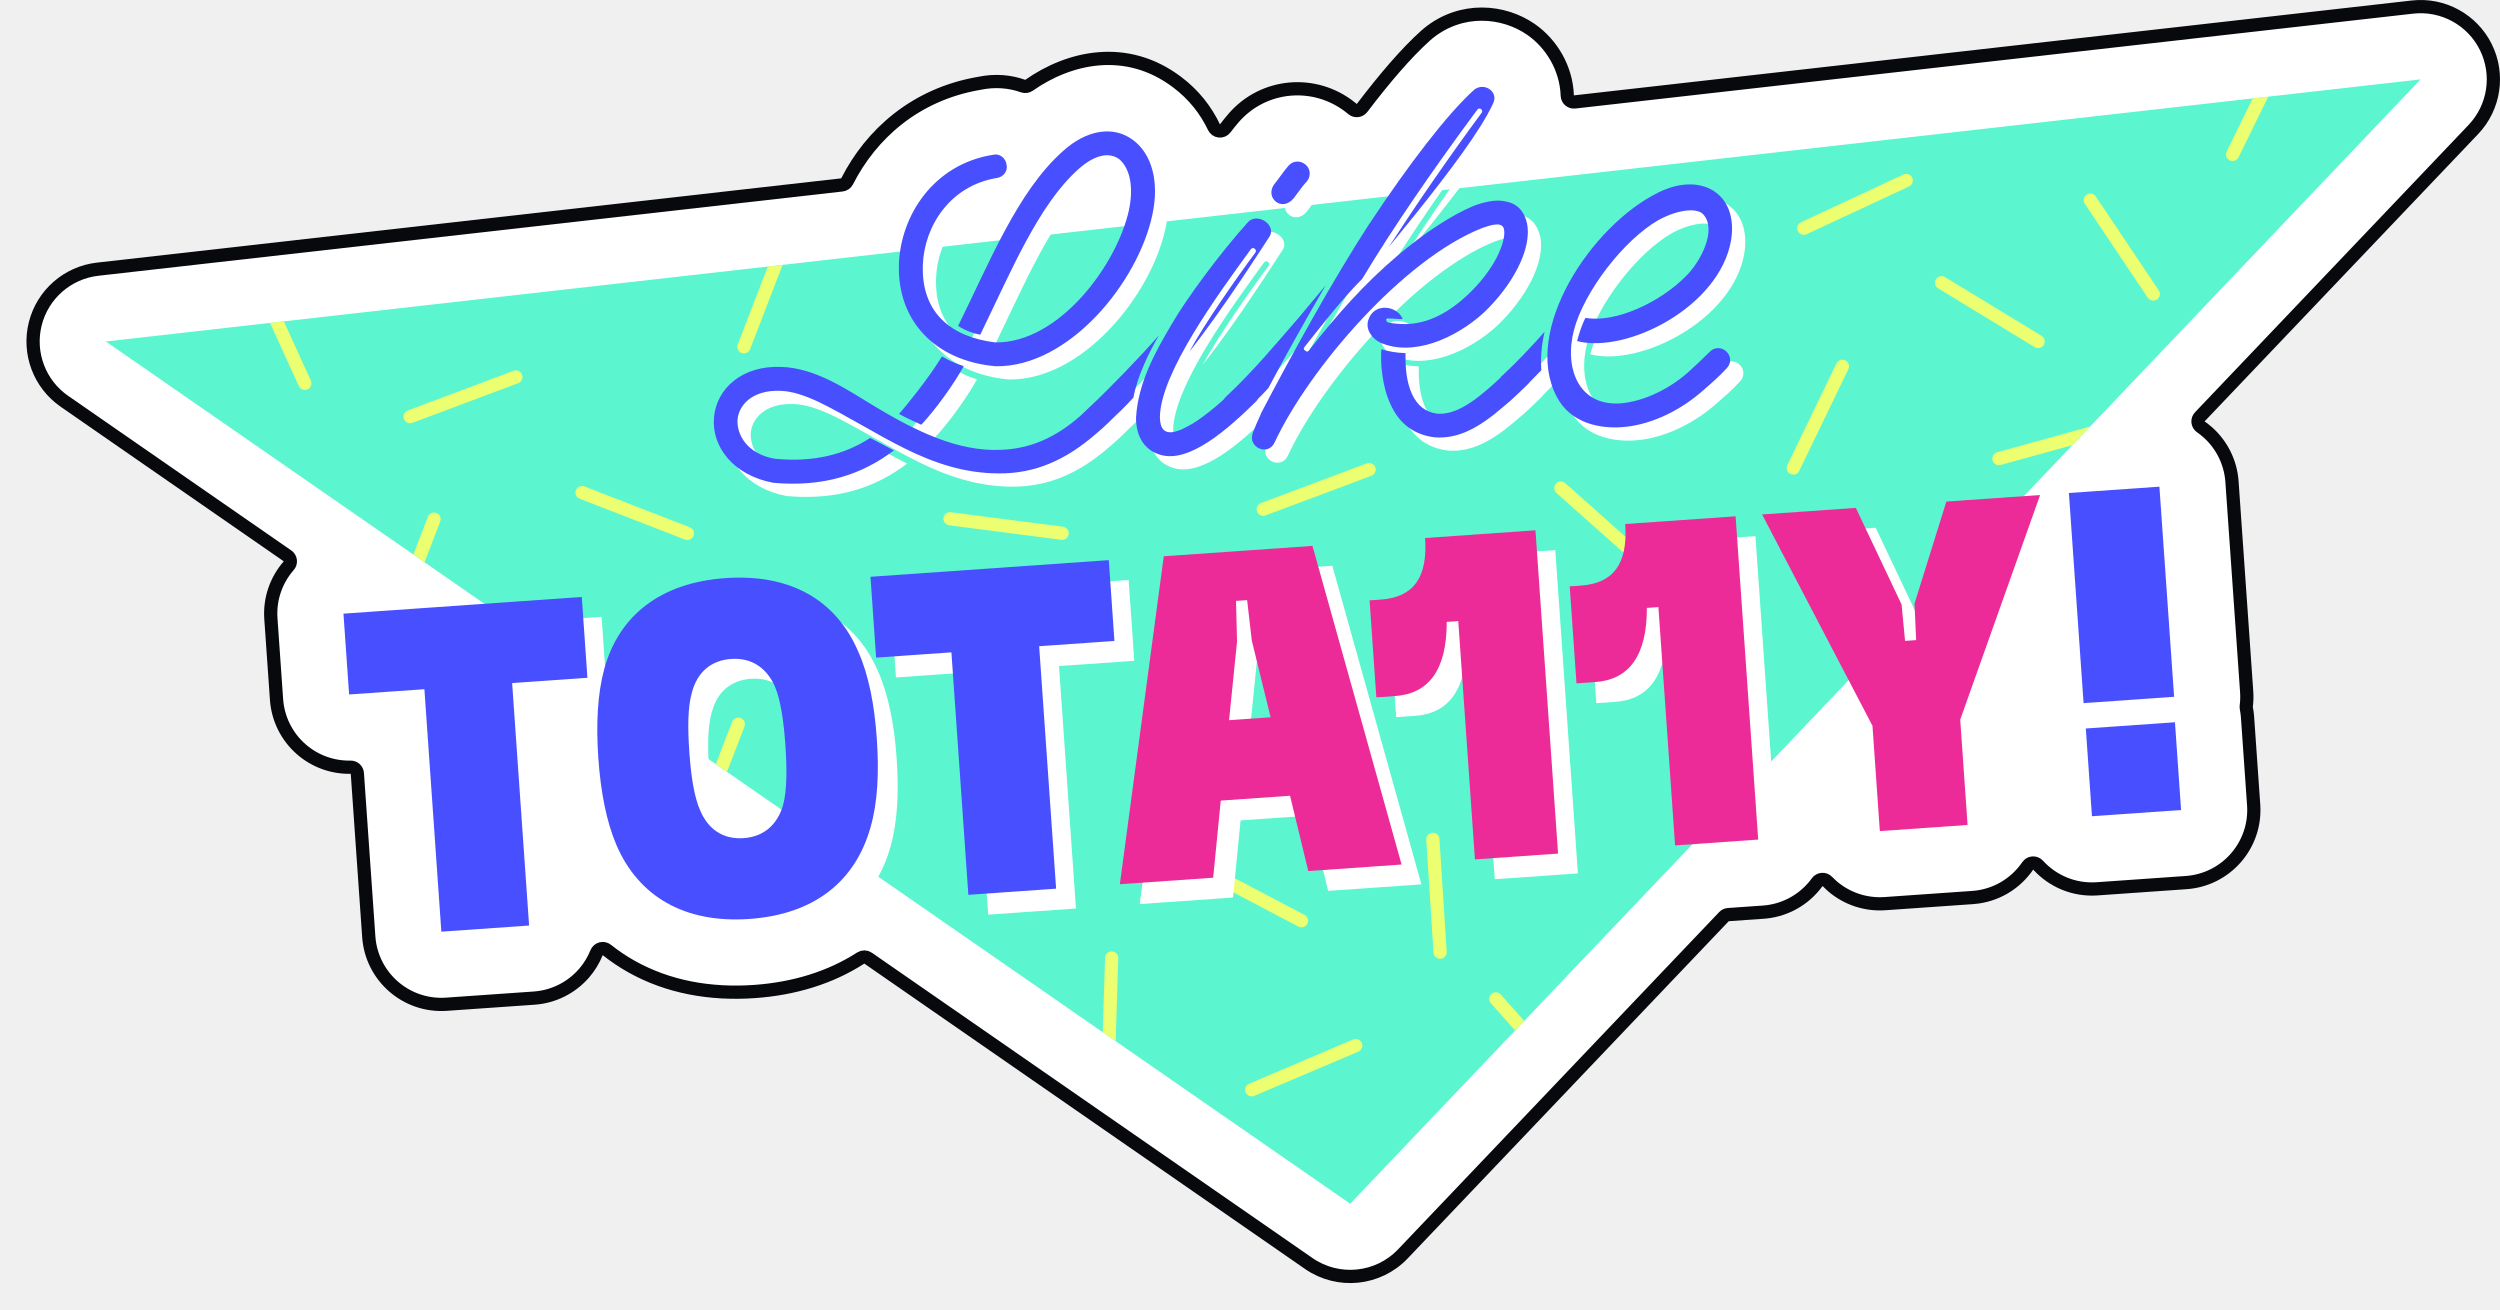
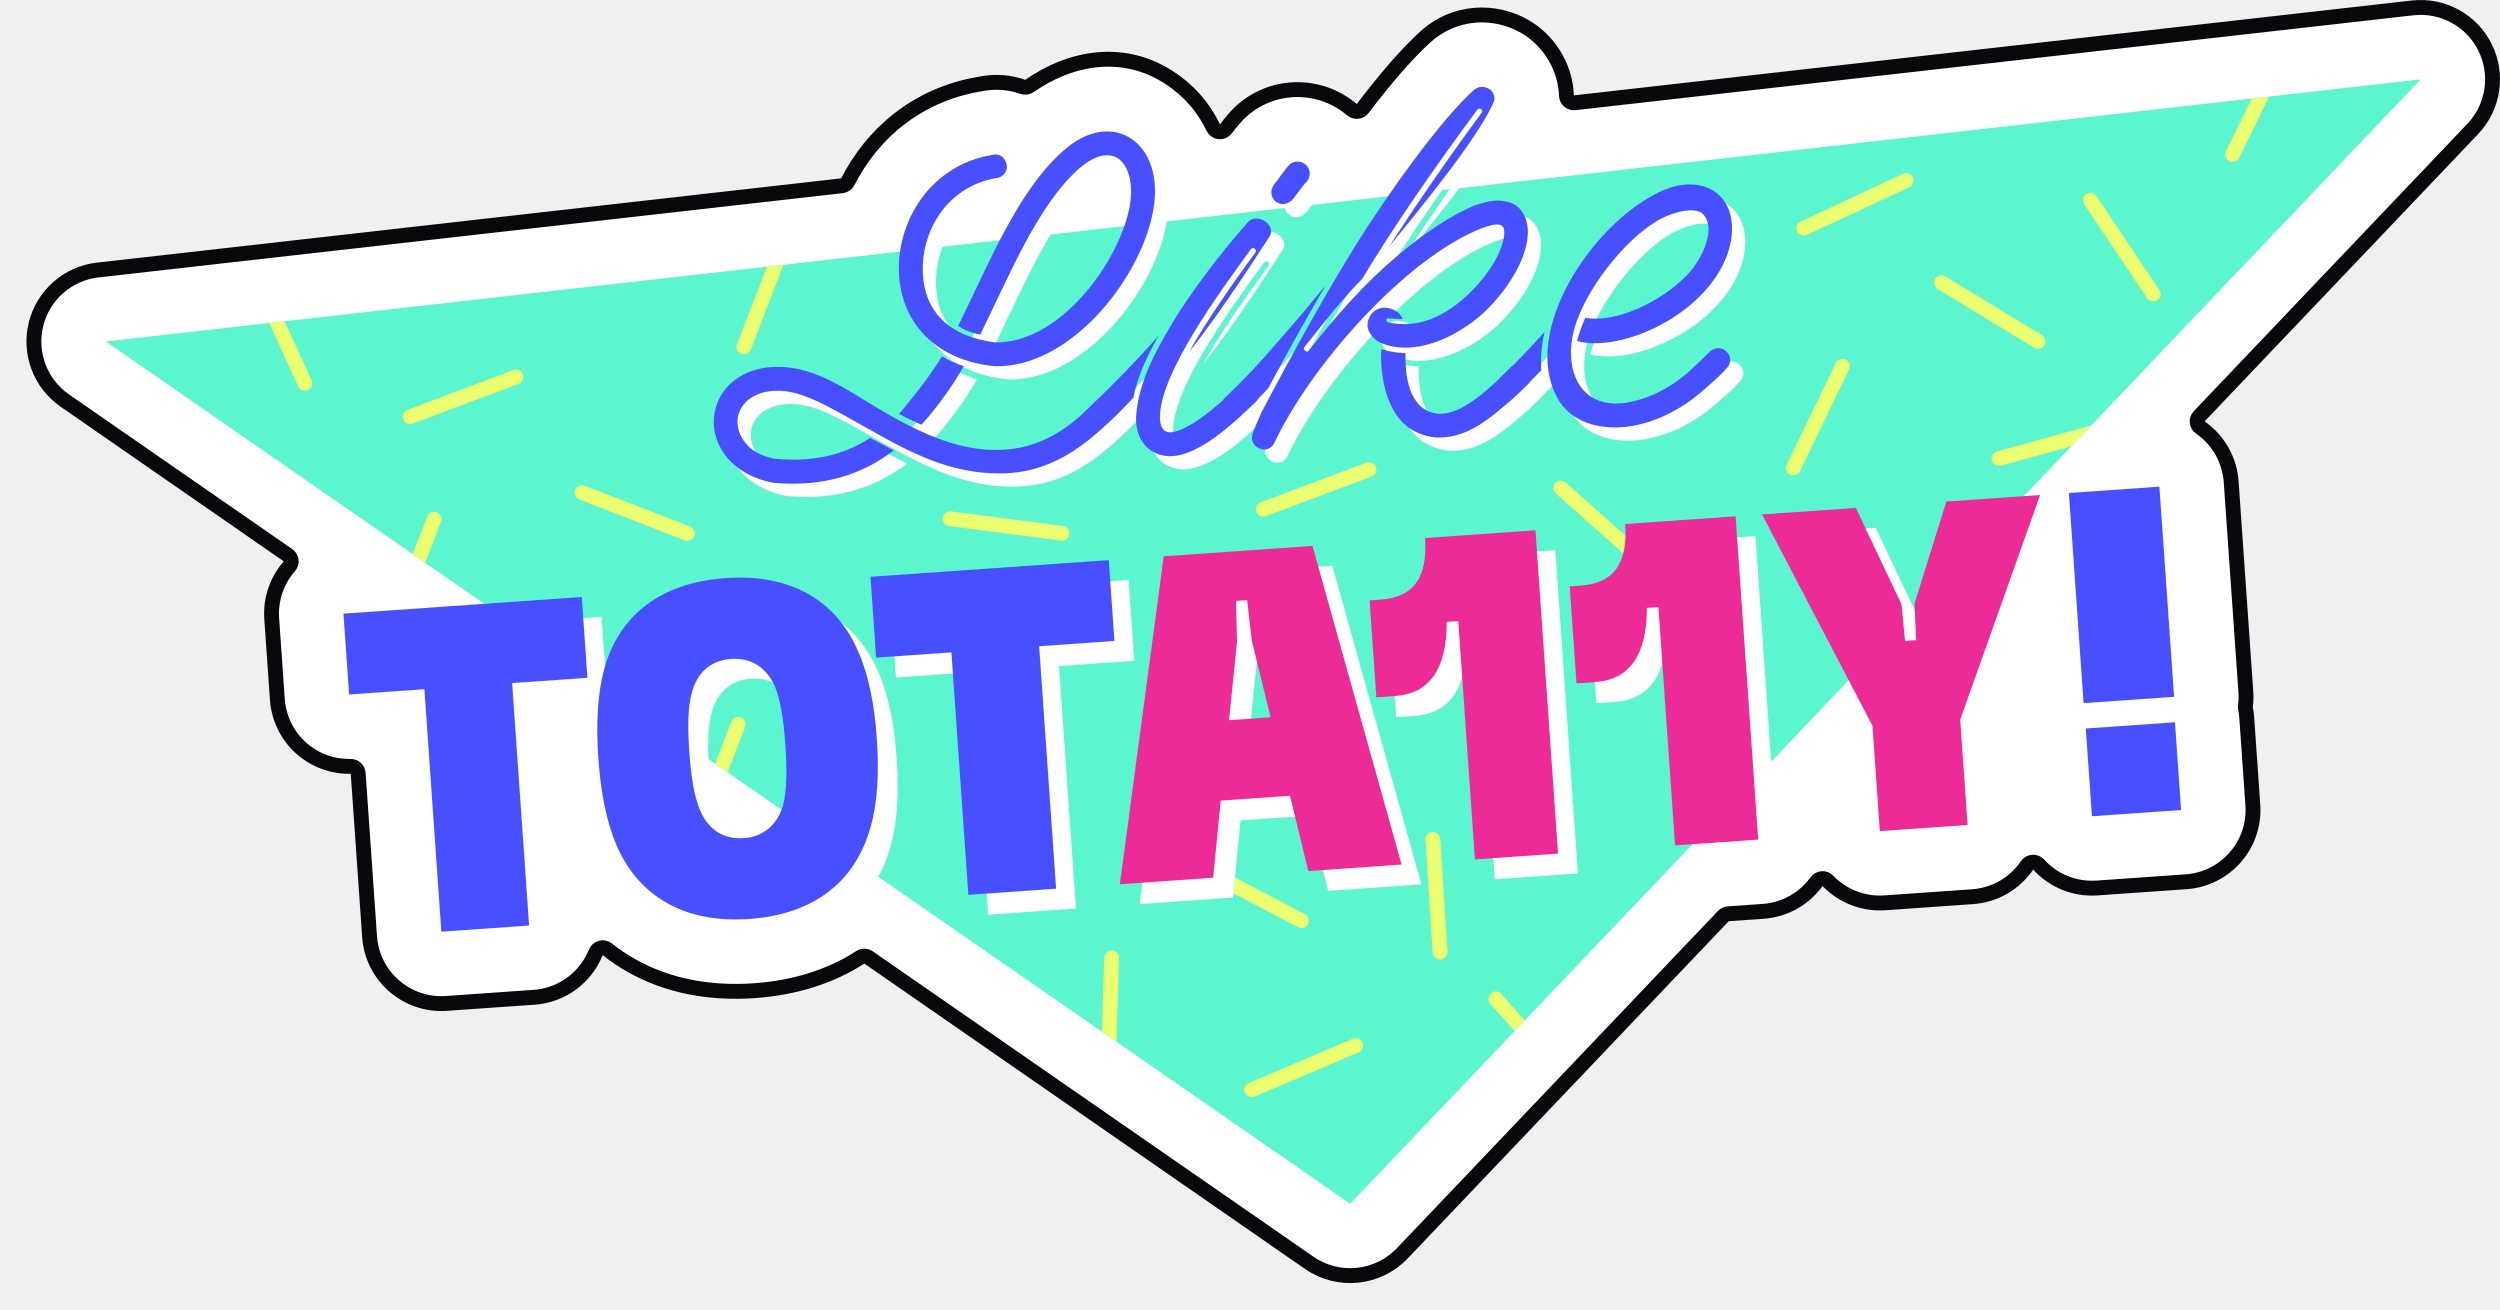
- <svg xmlns="http://www.w3.org/2000/svg" width="378" height="198" viewBox="0 0 378 198" fill="none">
-   <path d="M236.971 14.454C236.98 14.733 237.106 14.995 237.317 15.178C237.528 15.36 237.806 15.446 238.083 15.415L364.763 1.07C369.36 0.55 373.791 2.961 375.851 7.104C377.91 11.246 377.157 16.235 373.967 19.585L332.608 63.027C332.406 63.239 332.308 63.528 332.337 63.819C332.367 64.11 332.523 64.373 332.763 64.539C333.093 64.768 333.413 65.016 333.719 65.282C335.921 67.196 337.272 69.906 337.475 72.816L339.697 104.589C339.749 105.33 339.726 106.057 339.636 106.765C339.622 106.872 339.626 106.979 339.646 107.085C339.734 107.53 339.794 107.982 339.826 108.439L340.754 121.707C341.178 127.767 336.608 133.023 330.548 133.447L317.071 134.39C313.576 134.634 310.348 133.219 308.159 130.811C307.953 130.584 307.655 130.465 307.349 130.486C307.044 130.507 306.765 130.667 306.593 130.92C304.76 133.61 301.761 135.46 298.265 135.705L284.998 136.632C282.088 136.836 279.216 135.875 277.014 133.961C276.762 133.742 276.522 133.513 276.293 133.275C276.087 133.061 275.798 132.949 275.502 132.97C275.206 132.99 274.934 133.141 274.76 133.382C274.567 133.65 274.361 133.91 274.142 134.162C272.228 136.364 269.518 137.715 266.608 137.918L261.316 138.288C261.068 138.306 260.834 138.416 260.662 138.596L212.118 189.585C208.381 193.511 202.341 194.129 197.886 191.042L131.254 144.873C130.921 144.642 130.481 144.635 130.141 144.855C125.528 147.838 120.023 149.502 114.057 149.919C107.472 150.379 101.053 149.282 95.441 146.119C94.128 145.379 92.899 144.548 91.755 143.637C91.508 143.44 91.182 143.372 90.877 143.452C90.571 143.533 90.322 143.753 90.204 144.046C89.751 145.171 89.112 146.224 88.301 147.157C86.387 149.359 83.677 150.71 80.766 150.914L67.499 151.841C61.438 152.265 56.182 147.696 55.758 141.636L54.031 116.931C53.993 116.4 53.545 115.99 53.012 116.001C50.289 116.058 47.634 115.101 45.569 113.306C43.367 111.392 42.016 108.681 41.812 105.771L40.958 93.551C40.745 90.504 41.792 87.663 43.658 85.533C43.846 85.319 43.934 85.035 43.899 84.752C43.864 84.469 43.71 84.215 43.476 84.052L9.736 60.674C5.969 58.064 4.215 53.392 5.333 48.947C6.452 44.503 10.209 41.218 14.763 40.702L127.303 27.959C127.638 27.921 127.93 27.718 128.083 27.418C131.698 20.299 138.378 14.261 148.036 12.605C148.042 12.604 148.048 12.603 148.053 12.602C148.059 12.601 148.065 12.6 148.07 12.599C150.475 12.1 152.711 12.309 154.687 13.013C154.993 13.122 155.332 13.076 155.598 12.889C161.624 8.651 170.298 6.618 177.977 12.415L177.979 12.416C180.548 14.35 182.349 16.701 183.556 19.238C183.706 19.554 184.01 19.768 184.358 19.804C184.706 19.839 185.047 19.689 185.258 19.41C185.601 18.954 186.037 18.396 186.543 17.814C191.067 12.61 198.836 11.958 204.219 16.256L204.219 16.256C204.314 16.332 204.408 16.409 204.5 16.487C204.71 16.663 204.983 16.746 205.255 16.716C205.527 16.686 205.775 16.545 205.941 16.327C209.281 11.928 212.621 8.008 215.559 5.375C215.71 5.239 215.865 5.107 216.024 4.98C220.998 0.996 227.325 1.56 231.488 4.448C234.588 6.598 236.834 10.313 236.971 14.454Z" fill="white" stroke="#07090D" stroke-width="2" stroke-linejoin="round" />
-   <path d="M204.151 182L16.001 51.632L366.001 12L204.151 182Z" fill="#5BF5D0" />
-   <mask id="mask0_647_26155" style="mask-type:alpha" maskUnits="userSpaceOnUse" x="16" y="12" width="351" height="171">
-     <path d="M204.151 182L16.001 51.632L366.001 12L204.151 182Z" fill="#5BF5D0" />
+ <svg xmlns="http://www.w3.org/2000/svg" width="336" height="176" viewBox="0 0 336 176" fill="none">
+   <path d="M210.529 12.852C210.539 13.131 210.664 13.393 210.875 13.575C211.086 13.758 211.364 13.844 211.641 13.812L324.245 1.062C328.285 0.604 332.179 2.723 333.989 6.364C335.799 10.004 335.138 14.388 332.334 17.332L295.57 55.948C295.369 56.159 295.27 56.449 295.3 56.739C295.33 57.03 295.485 57.293 295.725 57.459C296.016 57.66 296.296 57.878 296.565 58.112C298.5 59.794 299.688 62.176 299.867 64.733L301.841 92.975C301.887 93.626 301.867 94.266 301.787 94.888C301.774 94.994 301.777 95.102 301.798 95.208C301.875 95.599 301.928 95.996 301.956 96.398L302.781 108.191C303.153 113.517 299.138 118.136 293.812 118.509L281.832 119.346C278.761 119.561 275.925 118.318 274 116.201C273.795 115.975 273.496 115.855 273.191 115.876C272.885 115.898 272.607 116.058 272.434 116.311C270.823 118.674 268.188 120.3 265.116 120.515L253.323 121.34C250.766 121.519 248.242 120.674 246.307 118.992C246.086 118.8 245.874 118.599 245.673 118.389C245.468 118.175 245.178 118.063 244.882 118.084C244.586 118.105 244.314 118.256 244.141 118.496C243.971 118.732 243.79 118.961 243.597 119.182C241.915 121.117 239.534 122.304 236.976 122.483L232.273 122.812C232.024 122.829 231.791 122.939 231.618 123.12L188.468 168.443C185.184 171.893 179.877 172.436 175.962 169.723L116.733 128.684C116.4 128.453 115.961 128.446 115.62 128.666C111.538 131.306 106.663 132.78 101.376 133.15C95.54 133.558 89.857 132.585 84.891 129.786C83.728 129.131 82.641 128.397 81.629 127.59C81.382 127.393 81.056 127.325 80.751 127.405C80.445 127.486 80.196 127.706 80.078 127.999C79.68 128.988 79.118 129.913 78.406 130.733C76.724 132.668 74.342 133.855 71.784 134.034L59.991 134.859C54.665 135.231 50.046 131.216 49.673 125.89L48.138 103.931C48.101 103.399 47.653 102.99 47.12 103.001C44.727 103.05 42.394 102.21 40.578 100.632C38.644 98.95 37.456 96.568 37.277 94.011L36.518 83.148C36.331 80.471 37.251 77.974 38.891 76.103C39.079 75.888 39.166 75.604 39.132 75.321C39.097 75.038 38.943 74.784 38.709 74.622L8.717 53.841C5.407 51.547 3.865 47.441 4.849 43.536C5.832 39.63 9.133 36.743 13.135 36.29L113.171 24.962C113.505 24.925 113.798 24.721 113.95 24.422C117.15 18.12 123.06 12.779 131.606 11.314C131.618 11.312 131.629 11.31 131.64 11.308C133.757 10.868 135.725 11.053 137.462 11.672C137.768 11.781 138.107 11.735 138.373 11.548C143.705 7.798 151.36 6.01 158.135 11.124L158.136 11.125C160.405 12.833 161.995 14.908 163.06 17.148C163.21 17.464 163.514 17.679 163.862 17.714C164.21 17.749 164.552 17.6 164.762 17.32C165.066 16.916 165.452 16.422 165.9 15.907C169.881 11.327 176.719 10.753 181.458 14.537L181.459 14.537C181.542 14.604 181.625 14.671 181.706 14.74C181.915 14.916 182.188 14.999 182.461 14.969C182.733 14.939 182.981 14.798 183.147 14.58C186.114 10.671 189.078 7.194 191.681 4.86C191.815 4.741 191.951 4.625 192.091 4.513C196.468 1.007 202.038 1.502 205.703 4.045C208.432 5.937 210.409 9.209 210.529 12.852Z" fill="white" stroke="#07090D" stroke-width="2" stroke-linejoin="round" />
+   <path d="M181.467 161.778L14.223 45.895L325.333 10.667L181.467 161.778Z" fill="#5BF5D0" />
+   <mask id="mask0_647_26155" style="mask-type:alpha" maskUnits="userSpaceOnUse" x="14" y="10" width="312" height="152">
+     <path d="M181.467 161.778L14.223 45.895L325.333 10.667L181.467 161.778Z" fill="#5BF5D0" />
  </mask>
  <g mask="url(#mask0_647_26155)">
-     <path d="M62.001 63L78.001 57" stroke="#EBFF71" stroke-width="2" stroke-linecap="round" />
-     <path d="M39.001 42.415L46.092 57.962" stroke="#EBFF71" stroke-width="2" stroke-linecap="round" />
-     <path d="M191.001 77L207.001 71" stroke="#EBFF71" stroke-width="2" stroke-linecap="round" />
-     <path d="M143.644 78.436L160.591 80.628" stroke="#EBFF71" stroke-width="2" stroke-linecap="round" />
-     <path d="M236.001 73.799L248.772 85.153" stroke="#EBFF71" stroke-width="2" stroke-linecap="round" />
-     <path d="M88.001 74.477L103.933 80.655" stroke="#EBFF71" stroke-width="2" stroke-linecap="round" />
-     <path d="M112.485 52.439L118.632 36.495" stroke="#EBFF71" stroke-width="2" stroke-linecap="round" />
-     <path d="M105.485 125.439L111.632 109.495" stroke="#EBFF71" stroke-width="2" stroke-linecap="round" />
-     <path d="M59.485 94.439L65.632 78.495" stroke="#EBFF71" stroke-width="2" stroke-linecap="round" />
-     <path d="M167.55 161.93L168.084 144.85" stroke="#EBFF71" stroke-width="2" stroke-linecap="round" />
-     <path d="M189.262 164.777L204.986 158.087" stroke="#EBFF71" stroke-width="2" stroke-linecap="round" />
-     <path d="M181.657 131.27L196.785 139.217" stroke="#EBFF71" stroke-width="2" stroke-linecap="round" />
-     <path d="M217.742 143.967L216.65 126.914" stroke="#EBFF71" stroke-width="2" stroke-linecap="round" />
-     <path d="M237.523 163.802L226.169 151.032" stroke="#EBFF71" stroke-width="2" stroke-linecap="round" />
-     <path d="M271.143 70.768L278.576 55.381" stroke="#EBFF71" stroke-width="2" stroke-linecap="round" />
-     <path d="M325.571 44.454L316.055 30.261" stroke="#EBFF71" stroke-width="2" stroke-linecap="round" />
-     <path d="M288.222 27.291L272.733 34.51" stroke="#EBFF71" stroke-width="2" stroke-linecap="round" />
-     <path d="M293.565 42.748L308.162 51.633" stroke="#EBFF71" stroke-width="2" stroke-linecap="round" />
-     <path d="M318.712 64.792L302.241 69.341" stroke="#EBFF71" stroke-width="2" stroke-linecap="round" />
-     <path d="M345.094 8L337.573 23.344" stroke="#EBFF71" stroke-width="2" stroke-linecap="round" />
+     <path d="M55.112 56L69.334 50.667" stroke="#EBFF71" stroke-width="2" stroke-linecap="round" />
+     <path d="M34.667 37.702L40.971 51.522" stroke="#EBFF71" stroke-width="2" stroke-linecap="round" />
+     <path d="M169.778 68.445L184 63.111" stroke="#EBFF71" stroke-width="2" stroke-linecap="round" />
+     <path d="M127.683 69.721L142.747 71.669" stroke="#EBFF71" stroke-width="2" stroke-linecap="round" />
+     <path d="M209.778 65.599L221.13 75.691" stroke="#EBFF71" stroke-width="2" stroke-linecap="round" />
+     <path d="M78.223 66.201L92.385 71.693" stroke="#EBFF71" stroke-width="2" stroke-linecap="round" />
+     <path d="M99.986 46.612L105.451 32.44" stroke="#EBFF71" stroke-width="2" stroke-linecap="round" />
+     <path d="M93.764 111.501L99.228 97.329" stroke="#EBFF71" stroke-width="2" stroke-linecap="round" />
+     <path d="M52.875 83.945L58.34 69.773" stroke="#EBFF71" stroke-width="2" stroke-linecap="round" />
+     <path d="M148.933 143.937L149.408 128.755" stroke="#EBFF71" stroke-width="2" stroke-linecap="round" />
+     <path d="M168.232 146.468L182.209 140.522" stroke="#EBFF71" stroke-width="2" stroke-linecap="round" />
+     <path d="M161.473 116.684L174.92 123.748" stroke="#EBFF71" stroke-width="2" stroke-linecap="round" />
+     <path d="M193.548 127.97L192.577 112.812" stroke="#EBFF71" stroke-width="2" stroke-linecap="round" />
+     <path d="M211.131 145.601L201.039 134.25" stroke="#EBFF71" stroke-width="2" stroke-linecap="round" />
+     <path d="M241.015 62.905L247.622 49.227" stroke="#EBFF71" stroke-width="2" stroke-linecap="round" />
+     <path d="M289.395 39.515L280.937 26.898" stroke="#EBFF71" stroke-width="2" stroke-linecap="round" />
+     <path d="M256.197 24.259L242.429 30.675" stroke="#EBFF71" stroke-width="2" stroke-linecap="round" />
+     <path d="M260.946 37.998L273.921 45.896" stroke="#EBFF71" stroke-width="2" stroke-linecap="round" />
+     <path d="M283.299 57.593L268.658 61.636" stroke="#EBFF71" stroke-width="2" stroke-linecap="round" />
+     <path d="M306.75 7.111L300.064 20.75" stroke="#EBFF71" stroke-width="2" stroke-linecap="round" />
  </g>
-   <path d="M54.931 95.784L90.963 93.264L91.818 105.484L80.435 106.28L82.999 142.94L69.731 143.868L67.168 107.208L55.786 108.004L54.931 95.784ZM116.29 141.946C106.514 142.629 99.562 138.554 96.213 130.789C94.702 127.246 93.831 122.816 93.469 117.649C93.108 112.481 93.349 107.903 94.352 104.184C96.589 96.028 102.91 91.095 112.686 90.412C122.532 89.723 129.408 93.733 132.758 101.498C134.339 105.037 135.215 109.537 135.576 114.704C135.938 119.871 135.692 124.38 134.619 128.104C132.312 136.264 126.136 141.257 116.29 141.946ZM115.435 129.726C118.577 129.506 120.55 127.614 121.402 124.747C122.014 122.459 121.989 119.093 121.75 115.671C121.506 112.179 121.067 108.912 120.143 106.731C118.9 104.011 116.683 102.412 113.541 102.632C110.398 102.852 108.425 104.744 107.643 107.605C106.961 109.898 106.981 113.195 107.226 116.687C107.465 120.108 107.909 123.445 108.903 125.621C110.076 128.346 112.293 129.945 115.435 129.726ZM134.616 90.211L170.648 87.692L171.502 99.912L160.12 100.708L162.684 137.368L149.416 138.296L146.853 101.636L135.47 102.432L134.616 90.211ZM214.919 133.716L200.814 134.702L198.053 123.317L187.579 124.049L186.429 135.708L172.323 136.694L178.961 87.111L201.446 85.538L214.919 133.716ZM190.038 100.019L188.834 111.892L195.118 111.453L192.273 99.863L191.564 93.737L189.888 93.855L190.038 100.019ZM238.579 132.061L226.01 132.94L223.49 96.908L221.744 97.03C221.763 104.327 218.995 107.888 213.967 108.24L211.104 108.44L210.079 93.776L211.755 93.659C216.713 93.312 218.892 90.353 218.472 84.348L235.161 83.181L238.579 132.061ZM268.84 129.945L256.271 130.824L253.751 94.792L252.006 94.914C252.025 102.211 249.256 105.772 244.229 106.124L241.366 106.324L240.34 91.66L242.016 91.543C246.974 91.196 249.153 88.237 248.733 82.232L265.422 81.065L268.84 129.945ZM297.29 78.836L311.465 77.845L299.385 111.81L300.498 127.731L287.231 128.659L286.117 112.738L269.428 80.784L283.603 79.793L290.519 94.396L291.044 99.903L292.72 99.786L292.474 94.26L297.29 78.836ZM331.724 108.356L318.037 109.313L315.816 77.541L329.502 76.584L331.724 108.356ZM332.781 125.474L319.304 126.416L318.376 113.149L331.853 112.206L332.781 125.474Z" fill="white" />
-   <path d="M153.002 73.582C142.413 73.541 134.874 67.211 125.719 62.739C123.545 61.748 121.759 61.151 120.011 61.093C115.668 60.916 113.672 63.341 113.519 65.457C113.366 67.572 114.845 70.657 119.226 71.373C125.098 71.925 129.644 70.704 133.388 68.338L133.56 68.205L137.182 70.117L137.122 70.121C132.324 73.765 126.504 75.676 118.938 75.002C112.844 73.864 109.593 69.52 109.95 65.165C110.307 60.809 114.147 57.233 120.119 57.477C125.423 57.647 130.168 60.984 134.375 63.517C140.465 67.181 146.817 70.286 153.234 70.017C157.556 69.895 161.474 68.298 165.327 64.901L168.824 61.589C169.496 60.881 170.642 60.921 171.35 61.593C172.063 62.325 172.083 63.467 171.351 64.179C170.058 65.473 168.876 66.638 167.682 67.624C163.145 71.55 158.538 73.616 153.002 73.582ZM137.938 64.591C138.94 63.438 142.268 59.416 144.428 55.897C145.431 56.489 146.55 57.012 147.717 57.351C146.225 60.102 143.372 64.031 141.3 66.221C140.057 65.646 139.002 65.178 137.938 64.591ZM152.53 57.376C143.695 56.61 137.634 50.779 137.917 41.917C138.184 34.561 143.176 26.814 152.159 25.404C153.104 25.157 154.057 25.872 154.188 26.886C154.434 27.831 153.719 28.783 152.705 28.914C145.749 30.062 141.777 36.054 141.533 42.025C141.27 49.442 145.967 52.963 152.459 53.772C162.154 53.936 170.939 41.954 172.709 33.71C173.561 29.561 172.488 27.11 171.211 26.056C170.007 25.178 167.951 25.021 165.062 27.569C158.949 33.049 154.843 43.14 150.212 52.606C149.054 52.386 147.943 51.983 146.871 51.276C151.613 41.681 155.857 30.979 162.65 24.911C166.268 21.59 170.372 20.942 173.357 23.2C176.214 25.346 177.293 29.601 176.247 34.425C174.082 44.742 163.551 57.567 152.53 57.376ZM177.346 70.737C174.701 69.9 173.756 67.56 173.768 65.153C174.066 59.96 176.625 55.27 179.21 50.939C181.301 47.304 186.407 40.331 190.762 35.516C192.286 34.086 195.138 36.172 193.875 37.884C193.275 38.768 186.938 48.775 181.85 55.145C183.976 51.147 189.117 43.81 191.811 40.194C191.978 40.002 191.901 39.766 191.709 39.599C191.457 39.437 191.282 39.509 191.115 39.701C186.231 46.418 177.39 58.464 177.376 65.141C177.452 68.805 180.519 67.087 182.428 65.991C184.443 64.707 186.831 62.736 189.357 60.154C190.089 59.441 191.231 59.421 191.943 60.153C192.652 60.825 192.612 61.971 191.94 62.679C187.719 66.824 181.777 72.171 177.346 70.737ZM167.017 65.806C166.308 65.133 166.349 63.988 167.081 63.275C169.953 60.488 174.222 56.16 177.228 52.701C175.723 55.273 173.935 58.946 173.375 62.113C172.035 63.59 170.849 64.696 169.552 65.929C168.82 66.642 167.73 66.538 167.017 65.806ZM199.359 26.855C200.123 27.463 200.258 28.536 199.654 29.36C198.926 30.133 198.327 31.017 197.611 31.969C195.838 34.138 193.217 31.915 194.639 29.891C195.47 28.871 196.01 27.991 196.845 27.03C197.457 26.326 198.53 26.191 199.359 26.855ZM218.953 68.128C215.376 67.717 213.302 65.576 212.224 63.066C210.954 60.388 210.703 56.796 210.864 54.8C211.971 55.144 213.189 55.359 214.514 55.387C214.489 57.614 214.631 59.649 215.488 61.574C216.263 63.204 217.36 64.27 219.305 64.555C221.177 64.665 223.354 63.971 227.04 60.766C228.174 59.785 229.36 58.679 230.537 57.454C231.209 56.746 232.355 56.786 233.063 57.458C233.776 58.19 233.796 59.332 233.064 60.044C231.767 61.278 230.701 62.375 229.391 63.429C225.479 66.83 222.399 68.369 218.953 68.128ZM191.42 67.467C191.776 66.54 192.137 65.673 192.609 64.678L192.604 64.618C197.166 55.878 203.463 44.431 209.11 35.736C209.17 35.732 209.17 35.732 209.166 35.672C214.877 27.033 220.826 19.219 224.901 15.565C226.382 14.379 228.65 15.845 227.754 17.651C225.82 21.817 221.138 27.978 216.05 34.349L211.951 39.387C216.078 33.023 220.717 26.263 225.99 19.098C226.157 18.906 226.141 18.666 225.948 18.5C225.697 18.337 225.521 18.409 225.354 18.601C218.595 27.735 212.644 36.391 207.956 44.177C205.087 47.024 202.329 50.585 199.288 54.407C199.066 54.663 199.078 54.842 199.33 55.005C199.586 55.228 199.766 55.215 199.929 54.963C204.126 49.618 208.361 44.81 213.36 40.611C217.448 37.138 221.534 34.506 224.807 33.135C226.389 32.543 228.104 32.122 229.57 32.441C231.335 32.739 232.436 33.864 232.865 35.699C233.748 39.727 230.474 45.369 226.356 49.266C222.002 53.239 215.577 55.974 210.673 53.791C209.49 53.212 208.432 51.843 208.874 50.428C209.703 47.664 213.289 48.195 214.094 50.244C213.555 50.281 212.401 50.121 211.863 50.159C211.563 50.18 211.473 50.608 211.905 50.758C212.639 50.947 213.725 50.991 214.388 51.005C217.996 50.993 221.175 49.147 223.884 46.612C225.747 44.858 227.293 42.885 228.3 40.95C229.304 38.955 229.618 37.43 229.376 36.544C228.988 35.308 226.713 36.31 226.123 36.471C214.18 41.156 199.886 57.793 194.71 68.921C193.715 71.036 190.609 69.629 191.42 67.467ZM187.248 64.571C186.535 63.839 186.58 62.754 187.312 62.041C191.49 58.14 194.873 54.054 198.38 50.019L202.431 45.165C199.371 50.431 196.375 55.753 193.773 60.687C192.433 62.164 191.076 63.401 189.779 64.635C189.047 65.348 187.961 65.303 187.248 64.571ZM237.372 61.969C232.103 51.992 242.6 36.101 252.717 31.123C259.109 27.909 264.87 31.175 263.744 38.291C262.045 48.394 247.987 55.512 240.453 53.573C240.789 52.347 241.132 51.24 241.711 50.057C246.28 50.88 253.034 47.701 256.909 43.761C259.05 41.687 261.712 36.749 259.501 34.378C258.656 33.474 255.954 33.543 252.767 35.27C247.504 38.284 241.495 46.102 239.977 51.922C238.459 57.742 240.742 63.718 247.484 62.946C250.764 62.536 254.374 60.84 257.319 58.228C258.394 57.251 259.408 56.278 260.534 55.176C261.206 54.468 262.348 54.448 263.061 55.18C263.769 55.852 263.789 56.994 263.057 57.706C261.939 58.927 260.805 59.909 259.671 60.89C256.276 63.955 251.973 66.06 247.915 66.524C243.858 66.988 239.392 65.917 237.372 61.969ZM228.917 61.477C228.208 60.805 228.308 59.655 228.98 58.947C231.185 56.928 233.313 54.674 235.544 52.172C235.079 54.129 234.914 56.066 235.048 57.981C233.755 59.274 232.637 60.495 231.451 61.601C230.779 62.309 229.629 62.209 228.917 61.477Z" fill="white" />
-   <path d="M51.931 92.784L87.963 90.264L88.818 102.484L77.435 103.28L79.999 139.94L66.731 140.868L64.168 104.208L52.786 105.004L51.931 92.784ZM113.29 138.946C103.514 139.629 96.562 135.554 93.213 127.789C91.702 124.246 90.831 119.816 90.469 114.649C90.108 109.481 90.349 104.903 91.352 101.184C93.589 93.028 99.91 88.095 109.686 87.412C119.532 86.723 126.408 90.733 129.758 98.499C131.339 102.037 132.215 106.537 132.576 111.704C132.938 116.871 132.692 121.38 131.619 125.104C129.312 133.264 123.136 138.257 113.29 138.946ZM112.435 126.726C115.577 126.506 117.55 124.614 118.402 121.747C119.014 119.459 118.989 116.093 118.75 112.671C118.506 109.179 118.067 105.912 117.143 103.731C115.9 101.011 113.683 99.412 110.541 99.632C107.398 99.852 105.425 101.744 104.643 104.605C103.961 106.898 103.981 110.195 104.226 113.687C104.465 117.108 104.909 120.445 105.903 122.621C107.076 125.346 109.293 126.945 112.435 126.726ZM131.616 87.211L167.648 84.692L168.502 96.912L157.12 97.708L159.684 134.368L146.416 135.296L143.853 98.636L132.47 99.432L131.616 87.211ZM328.724 105.356L315.037 106.313L312.816 74.541L326.502 73.584L328.724 105.356ZM329.781 122.474L316.304 123.416L315.376 110.149L328.853 109.206L329.781 122.474Z" fill="#474FFF" />
-   <path d="M211.919 130.716L197.814 131.702L195.053 120.317L184.579 121.049L183.429 132.708L169.323 133.694L175.961 84.111L198.446 82.538L211.919 130.716ZM187.038 97.019L185.834 108.892L192.118 108.453L189.273 96.863L188.564 90.737L186.888 90.855L187.038 97.019ZM235.579 129.061L223.01 129.94L220.49 93.908L218.744 94.03C218.763 101.327 215.995 104.888 210.967 105.24L208.104 105.44L207.079 90.776L208.755 90.659C213.713 90.312 215.892 87.353 215.472 81.348L232.161 80.181L235.579 129.061ZM265.84 126.945L253.271 127.824L250.751 91.792L249.006 91.914C249.025 99.211 246.256 102.772 241.229 103.124L238.366 103.324L237.34 88.66L239.016 88.543C243.974 88.196 246.153 85.237 245.733 79.232L262.422 78.065L265.84 126.945ZM294.29 75.836L308.465 74.845L296.385 108.81L297.498 124.731L284.231 125.659L283.117 109.738L266.428 77.784L280.603 76.793L287.519 91.396L288.044 96.903L289.72 96.786L289.474 91.26L294.29 75.836Z" fill="#EC2B99" />
-   <path d="M151.002 71.582C140.413 71.541 132.874 65.211 123.719 60.739C121.545 59.748 119.759 59.151 118.011 59.093C113.668 58.916 111.672 61.341 111.519 63.457C111.366 65.572 112.845 68.657 117.226 69.373C123.098 69.925 127.644 68.704 131.388 66.338L131.56 66.205L135.182 68.117L135.122 68.121C130.324 71.765 124.504 73.676 116.938 73.002C110.844 71.864 107.593 67.52 107.95 63.165C108.307 58.809 112.147 55.233 118.119 55.477C123.423 55.647 128.168 58.984 132.375 61.517C138.465 65.181 144.817 68.286 151.234 68.017C155.556 67.895 159.474 66.298 163.327 62.901L166.824 59.589C167.496 58.881 168.642 58.921 169.35 59.593C170.063 60.325 170.083 61.467 169.351 62.179C168.058 63.473 166.876 64.638 165.682 65.624C161.145 69.55 156.538 71.616 151.002 71.582ZM135.938 62.591C136.94 61.438 140.268 57.416 142.428 53.897C143.431 54.489 144.55 55.012 145.717 55.351C144.225 58.102 141.372 62.031 139.3 64.221C138.057 63.646 137.002 63.178 135.938 62.591ZM150.53 55.376C141.695 54.61 135.634 48.779 135.917 39.917C136.184 32.561 141.176 24.814 150.159 23.404C151.104 23.157 152.057 23.872 152.188 24.886C152.434 25.831 151.719 26.783 150.705 26.914C143.749 28.062 139.777 34.054 139.533 40.025C139.27 47.442 143.967 50.963 150.459 51.772C160.154 51.936 168.939 39.954 170.709 31.71C171.561 27.561 170.488 25.11 169.211 24.056C168.007 23.178 165.951 23.021 163.062 25.569C156.949 31.049 152.843 41.14 148.212 50.606C147.054 50.386 145.943 49.983 144.871 49.276C149.613 39.681 153.857 28.979 160.65 22.911C164.268 19.59 168.372 18.942 171.357 21.2C174.214 23.346 175.293 27.601 174.247 32.425C172.082 42.742 161.551 55.567 150.53 55.376ZM175.346 68.737C172.701 67.9 171.756 65.56 171.768 63.153C172.066 57.96 174.625 53.27 177.21 48.939C179.301 45.304 184.407 38.331 188.762 33.516C190.286 32.086 193.138 34.172 191.875 35.884C191.275 36.768 184.938 46.775 179.85 53.145C181.976 49.147 187.117 41.81 189.811 38.194C189.978 38.002 189.901 37.766 189.709 37.599C189.457 37.437 189.282 37.509 189.115 37.701C184.231 44.418 175.39 56.464 175.376 63.141C175.452 66.805 178.519 65.087 180.428 63.991C182.443 62.707 184.831 60.736 187.357 58.154C188.089 57.441 189.231 57.421 189.943 58.153C190.652 58.825 190.612 59.971 189.94 60.679C185.719 64.824 179.777 70.171 175.346 68.737ZM165.017 63.806C164.308 63.133 164.349 61.988 165.081 61.275C167.953 58.488 172.222 54.16 175.228 50.701C173.723 53.273 171.935 56.946 171.375 60.113C170.035 61.59 168.849 62.696 167.552 63.929C166.82 64.642 165.73 64.538 165.017 63.806ZM197.359 24.855C198.123 25.463 198.258 26.536 197.654 27.36C196.926 28.133 196.327 29.017 195.611 29.969C193.838 32.138 191.217 29.915 192.639 27.891C193.47 26.871 194.01 25.991 194.845 25.03C195.457 24.326 196.53 24.191 197.359 24.855ZM216.953 66.128C213.376 65.717 211.302 63.576 210.224 61.066C208.954 58.388 208.703 54.796 208.864 52.8C209.971 53.144 211.189 53.359 212.514 53.387C212.489 55.614 212.631 57.649 213.488 59.574C214.263 61.204 215.36 62.27 217.305 62.555C219.177 62.665 221.354 61.971 225.04 58.766C226.174 57.785 227.36 56.679 228.537 55.454C229.209 54.746 230.355 54.786 231.063 55.458C231.776 56.19 231.796 57.332 231.064 58.044C229.767 59.278 228.701 60.375 227.391 61.429C223.479 64.83 220.399 66.369 216.953 66.128ZM189.42 65.467C189.776 64.54 190.137 63.673 190.609 62.678L190.604 62.618C195.166 53.878 201.463 42.431 207.11 33.736C207.17 33.732 207.17 33.732 207.166 33.672C212.877 25.033 218.826 17.219 222.901 13.565C224.382 12.379 226.65 13.845 225.754 15.652C223.82 19.817 219.138 25.978 214.05 32.349L209.951 37.387C214.078 31.023 218.717 24.263 223.99 17.098C224.157 16.906 224.141 16.666 223.948 16.5C223.697 16.337 223.521 16.409 223.354 16.601C216.595 25.735 210.644 34.391 205.956 42.177C203.087 45.024 200.329 48.585 197.288 52.407C197.066 52.663 197.078 52.842 197.33 53.005C197.586 53.228 197.766 53.215 197.929 52.963C202.126 47.618 206.361 42.81 211.36 38.611C215.448 35.138 219.534 32.506 222.807 31.135C224.389 30.543 226.104 30.122 227.57 30.441C229.335 30.738 230.436 31.864 230.865 33.699C231.748 37.727 228.474 43.369 224.356 47.266C220.002 51.239 213.577 53.974 208.673 51.791C207.49 51.212 206.432 49.843 206.874 48.428C207.703 45.664 211.289 46.195 212.094 48.244C211.555 48.281 210.401 48.121 209.863 48.159C209.563 48.18 209.473 48.608 209.905 48.758C210.639 48.947 211.725 48.991 212.388 49.005C215.996 48.993 219.175 47.147 221.884 44.612C223.747 42.858 225.293 40.885 226.3 38.95C227.304 36.955 227.618 35.43 227.376 34.544C226.988 33.308 224.713 34.31 224.123 34.471C212.18 39.156 197.886 55.793 192.71 66.921C191.715 69.036 188.609 67.629 189.42 65.467ZM185.248 62.571C184.535 61.839 184.58 60.754 185.312 60.041C189.49 56.14 192.873 52.054 196.38 48.019L200.431 43.165C197.371 48.431 194.375 53.753 191.773 58.687C190.433 60.164 189.076 61.401 187.779 62.635C187.047 63.348 185.961 63.303 185.248 62.571ZM235.372 59.969C230.103 49.992 240.6 34.101 250.717 29.123C257.109 25.909 262.87 29.175 261.744 36.291C260.045 46.394 245.987 53.512 238.453 51.573C238.789 50.347 239.132 49.24 239.711 48.057C244.28 48.88 251.034 45.701 254.909 41.761C257.05 39.687 259.712 34.749 257.501 32.378C256.656 31.474 253.954 31.543 250.767 33.27C245.504 36.284 239.495 44.102 237.977 49.922C236.459 55.742 238.742 61.718 245.484 60.946C248.764 60.536 252.374 58.84 255.319 56.228C256.394 55.251 257.408 54.278 258.534 53.176C259.206 52.468 260.348 52.448 261.061 53.18C261.769 53.852 261.789 54.994 261.057 55.706C259.939 56.927 258.805 57.909 257.671 58.89C254.276 61.955 249.973 64.06 245.915 64.524C241.858 64.988 237.392 63.917 235.372 59.969ZM226.917 59.477C226.208 58.805 226.308 57.655 226.98 56.947C229.185 54.928 231.313 52.674 233.544 50.172C233.079 52.129 232.914 54.066 233.048 55.981C231.755 57.274 230.637 58.495 229.451 59.601C228.779 60.309 227.629 60.209 226.917 59.477Z" fill="#474FFF" />
+   <path d="M294.865 96.316L282.699 97.167L280.724 68.925L292.89 68.074L294.865 96.316ZM295.804 111.532L283.825 112.37L283 100.576L294.98 99.739L295.804 111.532Z" fill="white" />
+   <path d="M264.257 70.076L276.857 69.195L266.119 99.387L267.109 113.539L255.315 114.363L254.326 100.211L239.491 71.808L252.091 70.927L258.238 83.908L258.705 88.803L260.195 88.698L259.976 83.786L264.257 70.076Z" fill="white" />
+   <path d="M238.969 115.506L227.796 116.288L225.556 84.259L224.005 84.368C224.021 90.854 221.561 94.02 217.092 94.332L214.547 94.51L213.635 81.475L215.125 81.371C219.532 81.063 221.469 78.433 221.095 73.094L235.93 72.057L238.969 115.506Z" fill="white" />
+   <path d="M212.07 117.387L200.897 118.169L198.657 86.14L197.106 86.249C197.123 92.735 194.662 95.901 190.193 96.213L187.648 96.391L186.736 83.356L188.226 83.252C192.633 82.944 194.57 80.314 194.197 74.975L209.031 73.938L212.07 117.387Z" fill="white" />
+   <path d="M191.039 118.858L178.501 119.735L176.047 109.615L166.736 110.266L165.714 120.629L153.176 121.506L159.076 77.431L179.063 76.034L191.039 118.858ZM168.922 88.906L167.852 99.46L173.438 99.069L170.909 88.767L170.278 83.322L168.789 83.426L168.922 88.906Z" fill="white" />
+   <path d="M119.658 80.188L151.687 77.948L152.446 88.81L142.329 89.518L144.607 122.105L132.814 122.93L130.535 90.343L120.418 91.05L119.658 80.188Z" fill="white" />
+   <path d="M103.368 126.174C94.678 126.781 88.5 123.159 85.522 116.257C84.179 113.107 83.405 109.169 83.084 104.576C82.762 99.983 82.977 95.914 83.868 92.608C85.856 85.358 91.475 80.973 100.165 80.366C108.917 79.754 115.03 83.318 118.007 90.221C119.412 93.366 120.191 97.366 120.512 101.959C120.833 106.552 120.614 110.559 119.661 113.869C117.611 121.123 112.12 125.562 103.368 126.174ZM102.609 115.311C105.402 115.116 107.156 113.434 107.913 110.886C108.457 108.852 108.435 105.86 108.222 102.818C108.005 99.715 107.615 96.811 106.793 94.872C105.689 92.454 103.718 91.033 100.925 91.228C98.132 91.423 96.378 93.105 95.683 95.649C95.077 97.687 95.094 100.618 95.311 103.721C95.524 106.763 95.919 109.729 96.802 111.663C97.845 114.085 99.816 115.507 102.609 115.311Z" fill="white" />
+   <path d="M48.828 85.141L80.856 82.901L81.615 93.763L71.498 94.471L73.777 127.058L61.983 127.883L59.705 95.296L49.587 96.003L48.828 85.141Z" fill="white" />
+   <path d="M210.996 55.083C206.313 46.215 215.644 32.09 224.637 27.665C230.318 24.808 235.44 27.711 234.439 34.037C232.928 43.017 220.432 49.344 213.736 47.62C214.034 46.53 214.339 45.547 214.854 44.495C218.915 45.227 224.919 42.401 228.363 38.899C230.266 37.055 232.632 32.666 230.667 30.558C229.916 29.755 227.514 29.816 224.681 31.351C220.003 34.03 214.661 40.98 213.312 46.153C211.963 51.326 213.992 56.638 219.985 55.951C222.9 55.587 226.11 54.08 228.728 51.758C229.683 50.889 230.584 50.024 231.585 49.045C232.183 48.416 233.197 48.398 233.831 49.049C234.461 49.646 234.478 50.661 233.828 51.294C232.834 52.38 231.826 53.252 230.818 54.125C227.8 56.849 223.975 58.72 220.368 59.133C216.762 59.545 212.792 58.593 210.996 55.083ZM203.481 54.646C202.851 54.049 202.94 53.027 203.537 52.397C205.497 50.602 207.389 48.599 209.372 46.375C208.959 48.115 208.812 49.836 208.931 51.538C207.781 52.688 206.788 53.773 205.734 54.756C205.137 55.386 204.115 55.297 203.481 54.646Z" fill="white" />
+   <path d="M194.625 60.558C191.445 60.193 189.601 58.29 188.643 56.058C187.514 53.678 187.291 50.485 187.434 48.711C188.418 49.017 189.501 49.208 190.678 49.233C190.656 51.212 190.783 53.021 191.544 54.732C192.234 56.181 193.209 57.129 194.937 57.382C196.601 57.48 198.536 56.863 201.812 54.014C202.821 53.142 203.875 52.159 204.921 51.07C205.519 50.441 206.537 50.476 207.167 51.074C207.801 51.724 207.818 52.739 207.167 53.373C206.014 54.469 205.067 55.444 203.903 56.381C200.425 59.404 197.687 60.772 194.625 60.558ZM170.151 59.971C170.467 59.147 170.788 58.376 171.207 57.491L171.203 57.438C175.258 49.669 180.855 39.494 185.875 31.765C185.928 31.762 185.928 31.762 185.924 31.708C191.001 24.029 196.289 17.083 199.912 13.836C201.228 12.781 203.244 14.084 202.447 15.69C200.728 19.392 196.567 24.869 192.044 30.532L188.401 35.01C192.068 29.354 196.193 23.345 200.88 16.976C201.028 16.805 201.013 16.592 200.843 16.444C200.619 16.299 200.463 16.364 200.314 16.534C194.306 24.653 189.017 32.348 184.849 39.269C182.299 41.799 179.848 44.965 177.145 48.361C176.947 48.589 176.958 48.749 177.182 48.893C177.41 49.091 177.569 49.08 177.714 48.856C181.445 44.104 185.209 39.831 189.653 36.099C193.287 33.011 196.919 30.672 199.828 29.453C201.234 28.927 202.759 28.553 204.062 28.836C205.63 29.101 206.609 30.102 206.991 31.732C207.776 35.313 204.865 40.328 201.204 43.792C197.335 47.324 191.624 49.755 187.264 47.814C186.213 47.3 185.272 46.082 185.665 44.825C186.402 42.368 189.59 42.84 190.305 44.661C189.826 44.694 188.801 44.552 188.322 44.586C188.056 44.604 187.975 44.984 188.359 45.118C189.012 45.286 189.977 45.325 190.566 45.338C193.774 45.327 196.599 43.686 199.008 41.433C200.663 39.873 202.038 38.12 202.933 36.4C203.825 34.627 204.104 33.271 203.889 32.484C203.545 31.385 201.522 32.275 200.997 32.419C190.382 36.583 177.676 51.372 173.075 61.263C172.19 63.143 169.43 61.892 170.151 59.971ZM166.442 57.397C165.809 56.746 165.848 55.781 166.499 55.147C170.213 51.68 173.22 48.048 176.337 44.462L179.938 40.147C177.218 44.828 174.555 49.558 172.242 53.944C171.051 55.257 169.845 56.357 168.692 57.453C168.041 58.087 167.076 58.047 166.442 57.397Z" fill="white" />
+   <path d="M157.641 62.877C155.29 62.133 154.449 60.053 154.46 57.914C154.725 53.297 157 49.129 159.297 45.279C161.156 42.048 165.695 35.85 169.566 31.569C170.92 30.298 173.456 32.153 172.333 33.675C171.8 34.46 166.166 43.355 161.644 49.018C163.534 45.464 168.103 38.943 170.498 35.728C170.647 35.557 170.578 35.348 170.408 35.199C170.184 35.055 170.028 35.119 169.879 35.29C165.539 41.26 157.68 51.968 157.667 57.903C157.734 61.16 160.461 59.633 162.157 58.659C163.949 57.517 166.072 55.765 168.317 53.47C168.968 52.836 169.982 52.819 170.616 53.469C171.246 54.067 171.21 55.085 170.613 55.715C166.86 59.399 161.579 64.152 157.641 62.877ZM148.459 58.494C147.829 57.896 147.865 56.878 148.516 56.244C151.069 53.767 154.863 49.919 157.535 46.846C156.198 49.131 154.609 52.397 154.111 55.212C152.919 56.524 151.865 57.507 150.712 58.603C150.062 59.237 149.093 59.144 148.459 58.494ZM177.207 23.871C177.887 24.411 178.007 25.365 177.47 26.098C176.823 26.785 176.29 27.57 175.654 28.417C174.078 30.345 171.748 28.369 173.012 26.57C173.751 25.663 174.231 24.881 174.973 24.027C175.517 23.401 176.471 23.281 177.207 23.871Z" fill="white" />
+   <path d="M136.001 65.406C126.589 65.369 119.887 59.743 111.75 55.768C109.817 54.887 108.23 54.357 106.676 54.305C102.815 54.147 101.041 56.303 100.906 58.184C100.77 60.064 102.084 62.806 105.978 63.442C111.198 63.933 115.239 62.848 118.567 60.744L118.719 60.627L121.939 62.326L121.886 62.33C117.621 65.569 112.447 67.267 105.722 66.668C100.305 65.657 97.416 61.796 97.733 57.924C98.05 54.053 101.464 50.873 106.772 51.09C111.487 51.242 115.704 54.208 119.444 56.459C124.857 59.716 130.504 62.476 136.208 62.237C140.049 62.129 143.532 60.709 146.957 57.69L150.065 54.746C150.663 54.116 151.681 54.152 152.311 54.749C152.945 55.4 152.962 56.414 152.311 57.048C151.162 58.198 150.112 59.234 149.05 60.11C145.017 63.6 140.922 65.436 136.001 65.406ZM122.611 57.414C123.502 56.389 126.46 52.815 128.38 49.686C129.272 50.212 130.267 50.677 131.304 50.979C129.978 53.424 127.442 56.916 125.6 58.862C124.495 58.352 123.557 57.936 122.611 57.414ZM135.582 51C127.729 50.32 122.341 45.136 122.592 37.26C122.83 30.721 127.267 23.834 135.252 22.581C136.092 22.362 136.939 22.998 137.055 23.898C137.274 24.738 136.639 25.585 135.738 25.701C129.554 26.722 126.024 32.048 125.807 37.356C125.573 43.948 129.748 47.078 135.519 47.797C144.136 47.943 151.946 37.292 153.519 29.965C154.276 26.276 153.322 24.098 152.187 23.161C151.117 22.381 149.289 22.241 146.721 24.506C141.288 29.377 137.638 38.346 133.521 46.761C132.492 46.565 131.505 46.206 130.552 45.578C134.767 37.05 138.539 27.537 144.578 22.143C147.793 19.191 151.442 18.615 154.095 20.622C156.634 22.529 157.594 26.312 156.664 30.6C154.739 39.77 145.378 51.171 135.582 51Z" fill="white" />
+   <path d="M292.198 93.65L280.033 94.5L278.058 66.258L290.223 65.407L292.198 93.65ZM293.138 108.865L281.158 109.703L280.333 97.91L292.313 97.072L293.138 108.865Z" fill="#474FFF" />
+   <path d="M261.59 67.41L274.19 66.529L263.453 96.72L264.442 110.872L252.649 111.697L251.659 97.545L236.824 69.141L249.424 68.26L255.571 81.241L256.038 86.136L257.528 86.032L257.309 81.12L261.59 67.41Z" fill="#EC2B99" />
+   <path d="M236.302 112.84L225.129 113.621L222.89 81.593L221.338 81.701C221.355 88.187 218.894 91.353 214.425 91.665L211.88 91.843L210.969 78.809L212.458 78.704C216.865 78.396 218.802 75.766 218.429 70.428L233.264 69.391L236.302 112.84Z" fill="#EC2B99" />
+   <path d="M209.403 114.721L198.23 115.502L195.991 83.474L194.439 83.582C194.456 90.068 191.995 93.234 187.526 93.546L184.981 93.724L184.07 80.69L185.559 80.585C189.966 80.277 191.903 77.647 191.53 72.309L206.365 71.272L209.403 114.721Z" fill="#EC2B99" />
+   <path d="M188.372 116.191L175.834 117.068L173.38 106.948L164.069 107.599L163.048 117.962L150.509 118.839L156.409 74.765L176.396 73.367L188.372 116.191ZM166.256 86.239L165.185 96.793L170.771 96.402L168.242 86.1L167.612 80.655L166.122 80.76L166.256 86.239Z" fill="#EC2B99" />
+   <path d="M116.992 77.521L149.02 75.281L149.779 86.144L139.662 86.851L141.941 119.438L130.147 120.263L127.869 87.676L117.751 88.383L116.992 77.521Z" fill="#474FFF" />
+   <path d="M100.702 123.507C92.012 124.115 85.833 120.492 82.855 113.59C81.512 110.44 80.738 106.503 80.417 101.909C80.096 97.316 80.31 93.247 81.202 89.941C83.19 82.692 88.808 78.307 97.498 77.699C106.25 77.087 112.363 80.651 115.34 87.554C116.745 90.699 117.524 94.699 117.845 99.292C118.166 103.885 117.948 107.893 116.994 111.203C114.944 118.457 109.454 122.895 100.702 123.507ZM99.942 112.645C102.735 112.449 104.489 110.767 105.246 108.219C105.79 106.185 105.768 103.193 105.555 100.152C105.338 97.048 104.948 94.144 104.126 92.205C103.022 89.787 101.051 88.366 98.258 88.561C95.465 88.757 93.711 90.439 93.016 92.982C92.41 95.02 92.428 97.951 92.645 101.054C92.857 104.096 93.252 107.062 94.136 108.996C95.178 111.418 97.149 112.84 99.942 112.645Z" fill="#474FFF" />
+   <path d="M46.161 82.474L78.189 80.234L78.949 91.097L68.831 91.804L71.11 124.391L59.317 125.216L57.038 92.629L46.92 93.336L46.161 82.474Z" fill="#474FFF" />
+   <path d="M209.219 53.305C204.535 44.437 213.866 30.312 222.859 25.887C228.54 23.03 233.662 25.934 232.661 32.259C231.15 41.239 218.655 47.566 211.958 45.843C212.256 44.753 212.562 43.769 213.076 42.717C217.137 43.449 223.141 40.623 226.585 37.121C228.488 35.277 230.854 30.888 228.889 28.78C228.138 27.977 225.736 28.038 222.903 29.573C218.225 32.252 212.884 39.202 211.535 44.375C210.186 49.549 212.214 54.86 218.208 54.174C221.123 53.809 224.332 52.302 226.95 49.98C227.905 49.112 228.807 48.246 229.808 47.268C230.405 46.638 231.42 46.62 232.053 47.271C232.683 47.869 232.701 48.883 232.05 49.517C231.057 50.602 230.048 51.474 229.04 52.347C226.023 55.071 222.197 56.942 218.591 57.355C214.984 57.767 211.014 56.815 209.219 53.305ZM201.703 52.868C201.073 52.271 201.162 51.249 201.76 50.619C203.719 48.825 205.611 46.821 207.594 44.597C207.181 46.337 207.034 48.058 207.153 49.761C206.004 50.91 205.01 51.996 203.956 52.978C203.359 53.608 202.337 53.519 201.703 52.868Z" fill="#474FFF" />
+   <path d="M192.847 58.781C189.667 58.415 187.823 56.512 186.865 54.28C185.736 51.9 185.513 48.708 185.656 46.933C186.64 47.239 187.723 47.43 188.901 47.455C188.879 49.435 189.005 51.244 189.766 52.955C190.456 54.403 191.431 55.351 193.159 55.604C194.824 55.702 196.759 55.085 200.035 52.237C201.043 51.364 202.097 50.382 203.143 49.293C203.741 48.663 204.759 48.698 205.389 49.296C206.023 49.947 206.04 50.961 205.39 51.595C204.237 52.691 203.289 53.666 202.125 54.603C198.647 57.627 195.909 58.994 192.847 58.781ZM168.373 58.193C168.69 57.369 169.01 56.598 169.429 55.713L169.426 55.66C173.48 47.892 179.077 37.717 184.097 29.988C184.15 29.984 184.15 29.984 184.147 29.931C189.223 22.251 194.512 15.305 198.134 12.058C199.45 11.004 201.466 12.306 200.669 13.912C198.95 17.615 194.789 23.092 190.266 28.754L186.623 33.233C190.291 27.576 194.415 21.567 199.102 15.198C199.25 15.027 199.236 14.815 199.065 14.666C198.841 14.521 198.685 14.586 198.536 14.757C192.528 22.875 187.239 30.57 183.071 37.491C180.522 40.021 178.07 43.187 175.367 46.584C175.169 46.811 175.18 46.971 175.404 47.116C175.632 47.313 175.791 47.302 175.936 47.078C179.667 42.327 183.432 38.054 187.875 34.321C191.509 31.234 195.141 28.895 198.05 27.675C199.457 27.149 200.981 26.775 202.284 27.058C203.853 27.323 204.832 28.324 205.213 29.954C205.998 33.535 203.087 38.55 199.427 42.014C195.557 45.546 189.846 47.977 185.487 46.036C184.435 45.522 183.494 44.304 183.888 43.047C184.625 40.59 187.812 41.062 188.527 42.883C188.049 42.917 187.023 42.775 186.544 42.808C186.278 42.827 186.198 43.206 186.581 43.34C187.235 43.508 188.2 43.548 188.789 43.56C191.996 43.55 194.821 41.908 197.23 39.655C198.885 38.096 200.26 36.342 201.155 34.622C202.047 32.849 202.327 31.493 202.111 30.706C201.767 29.607 199.744 30.497 199.22 30.641C188.604 34.805 175.898 49.594 171.297 59.486C170.413 61.365 167.652 60.115 168.373 58.193ZM164.664 55.619C164.031 54.968 164.07 54.003 164.721 53.369C168.435 49.902 171.442 46.27 174.56 42.684L178.161 38.369C175.441 43.05 172.777 47.781 170.464 52.166C169.273 53.479 168.067 54.579 166.914 55.675C166.263 56.309 165.298 56.27 164.664 55.619Z" fill="#474FFF" />
+   <path d="M155.863 61.099C153.512 60.355 152.671 58.275 152.682 56.136C152.948 51.52 155.222 47.351 157.519 43.501C159.378 40.27 163.917 34.072 167.788 29.791C169.143 28.52 171.678 30.375 170.555 31.897C170.022 32.683 164.388 41.577 159.866 47.24C161.756 43.686 166.325 37.165 168.72 33.95C168.869 33.779 168.801 33.57 168.63 33.422C168.406 33.277 168.25 33.341 168.102 33.512C163.761 39.483 155.902 50.19 155.889 56.126C155.957 59.382 158.683 57.855 160.38 56.881C162.171 55.74 164.294 53.987 166.539 51.692C167.19 51.058 168.205 51.041 168.838 51.691C169.468 52.289 169.432 53.307 168.835 53.937C165.083 57.621 159.801 62.374 155.863 61.099ZM146.681 56.716C146.052 56.118 146.087 55.1 146.738 54.467C149.291 51.989 153.086 48.142 155.758 45.068C154.42 47.353 152.831 50.619 152.333 53.434C151.142 54.747 150.088 55.729 148.935 56.826C148.284 57.459 147.315 57.367 146.681 56.716ZM175.43 22.093C176.109 22.634 176.229 23.587 175.692 24.32C175.045 25.007 174.512 25.793 173.876 26.639C172.3 28.567 169.97 26.591 171.234 24.792C171.973 23.885 172.453 23.103 173.195 22.249C173.739 21.623 174.693 21.503 175.43 22.093Z" fill="#474FFF" />
+   <path d="M134.224 63.628C124.812 63.592 118.109 57.965 109.972 53.99C108.04 53.109 106.452 52.579 104.898 52.527C101.038 52.369 99.264 54.525 99.128 56.406C98.992 58.286 100.306 61.028 104.2 61.665C109.421 62.155 113.461 61.071 116.789 58.967L116.942 58.849L120.161 60.549L120.108 60.552C115.844 63.791 110.67 65.489 103.945 64.89C98.528 63.879 95.638 60.018 95.955 56.146C96.273 52.275 99.686 49.096 104.994 49.313C109.709 49.464 113.927 52.43 117.666 54.682C123.08 57.939 128.726 60.698 134.43 60.46C138.272 60.351 141.754 58.932 145.179 55.912L148.288 52.968C148.885 52.338 149.903 52.374 150.533 52.971C151.167 53.622 151.184 54.637 150.534 55.27C149.384 56.42 148.334 57.456 147.273 58.332C143.24 61.822 139.144 63.659 134.224 63.628ZM120.834 55.636C121.724 54.612 124.682 51.037 126.602 47.908C127.494 48.434 128.489 48.899 129.526 49.201C128.2 51.646 125.664 55.138 123.822 57.085C122.717 56.574 121.779 56.158 120.834 55.636ZM133.804 49.223C125.951 48.542 120.563 43.359 120.814 35.482C121.052 28.943 125.489 22.057 133.475 20.803C134.315 20.584 135.161 21.22 135.277 22.121C135.497 22.961 134.861 23.807 133.96 23.924C127.776 24.944 124.246 30.27 124.029 35.578C123.795 42.17 127.97 45.3 133.741 46.019C142.359 46.165 150.168 35.514 151.741 28.187C152.499 24.498 151.544 22.32 150.41 21.383C149.339 20.603 147.512 20.463 144.943 22.728C139.51 27.599 135.86 36.569 131.744 44.983C130.714 44.787 129.727 44.429 128.774 43.8C132.989 35.272 136.762 25.759 142.8 20.365C146.015 17.413 149.664 16.837 152.317 18.844C154.856 20.752 155.816 24.534 154.886 28.822C152.961 37.992 143.6 49.393 133.804 49.223Z" fill="#474FFF" />
</svg>
